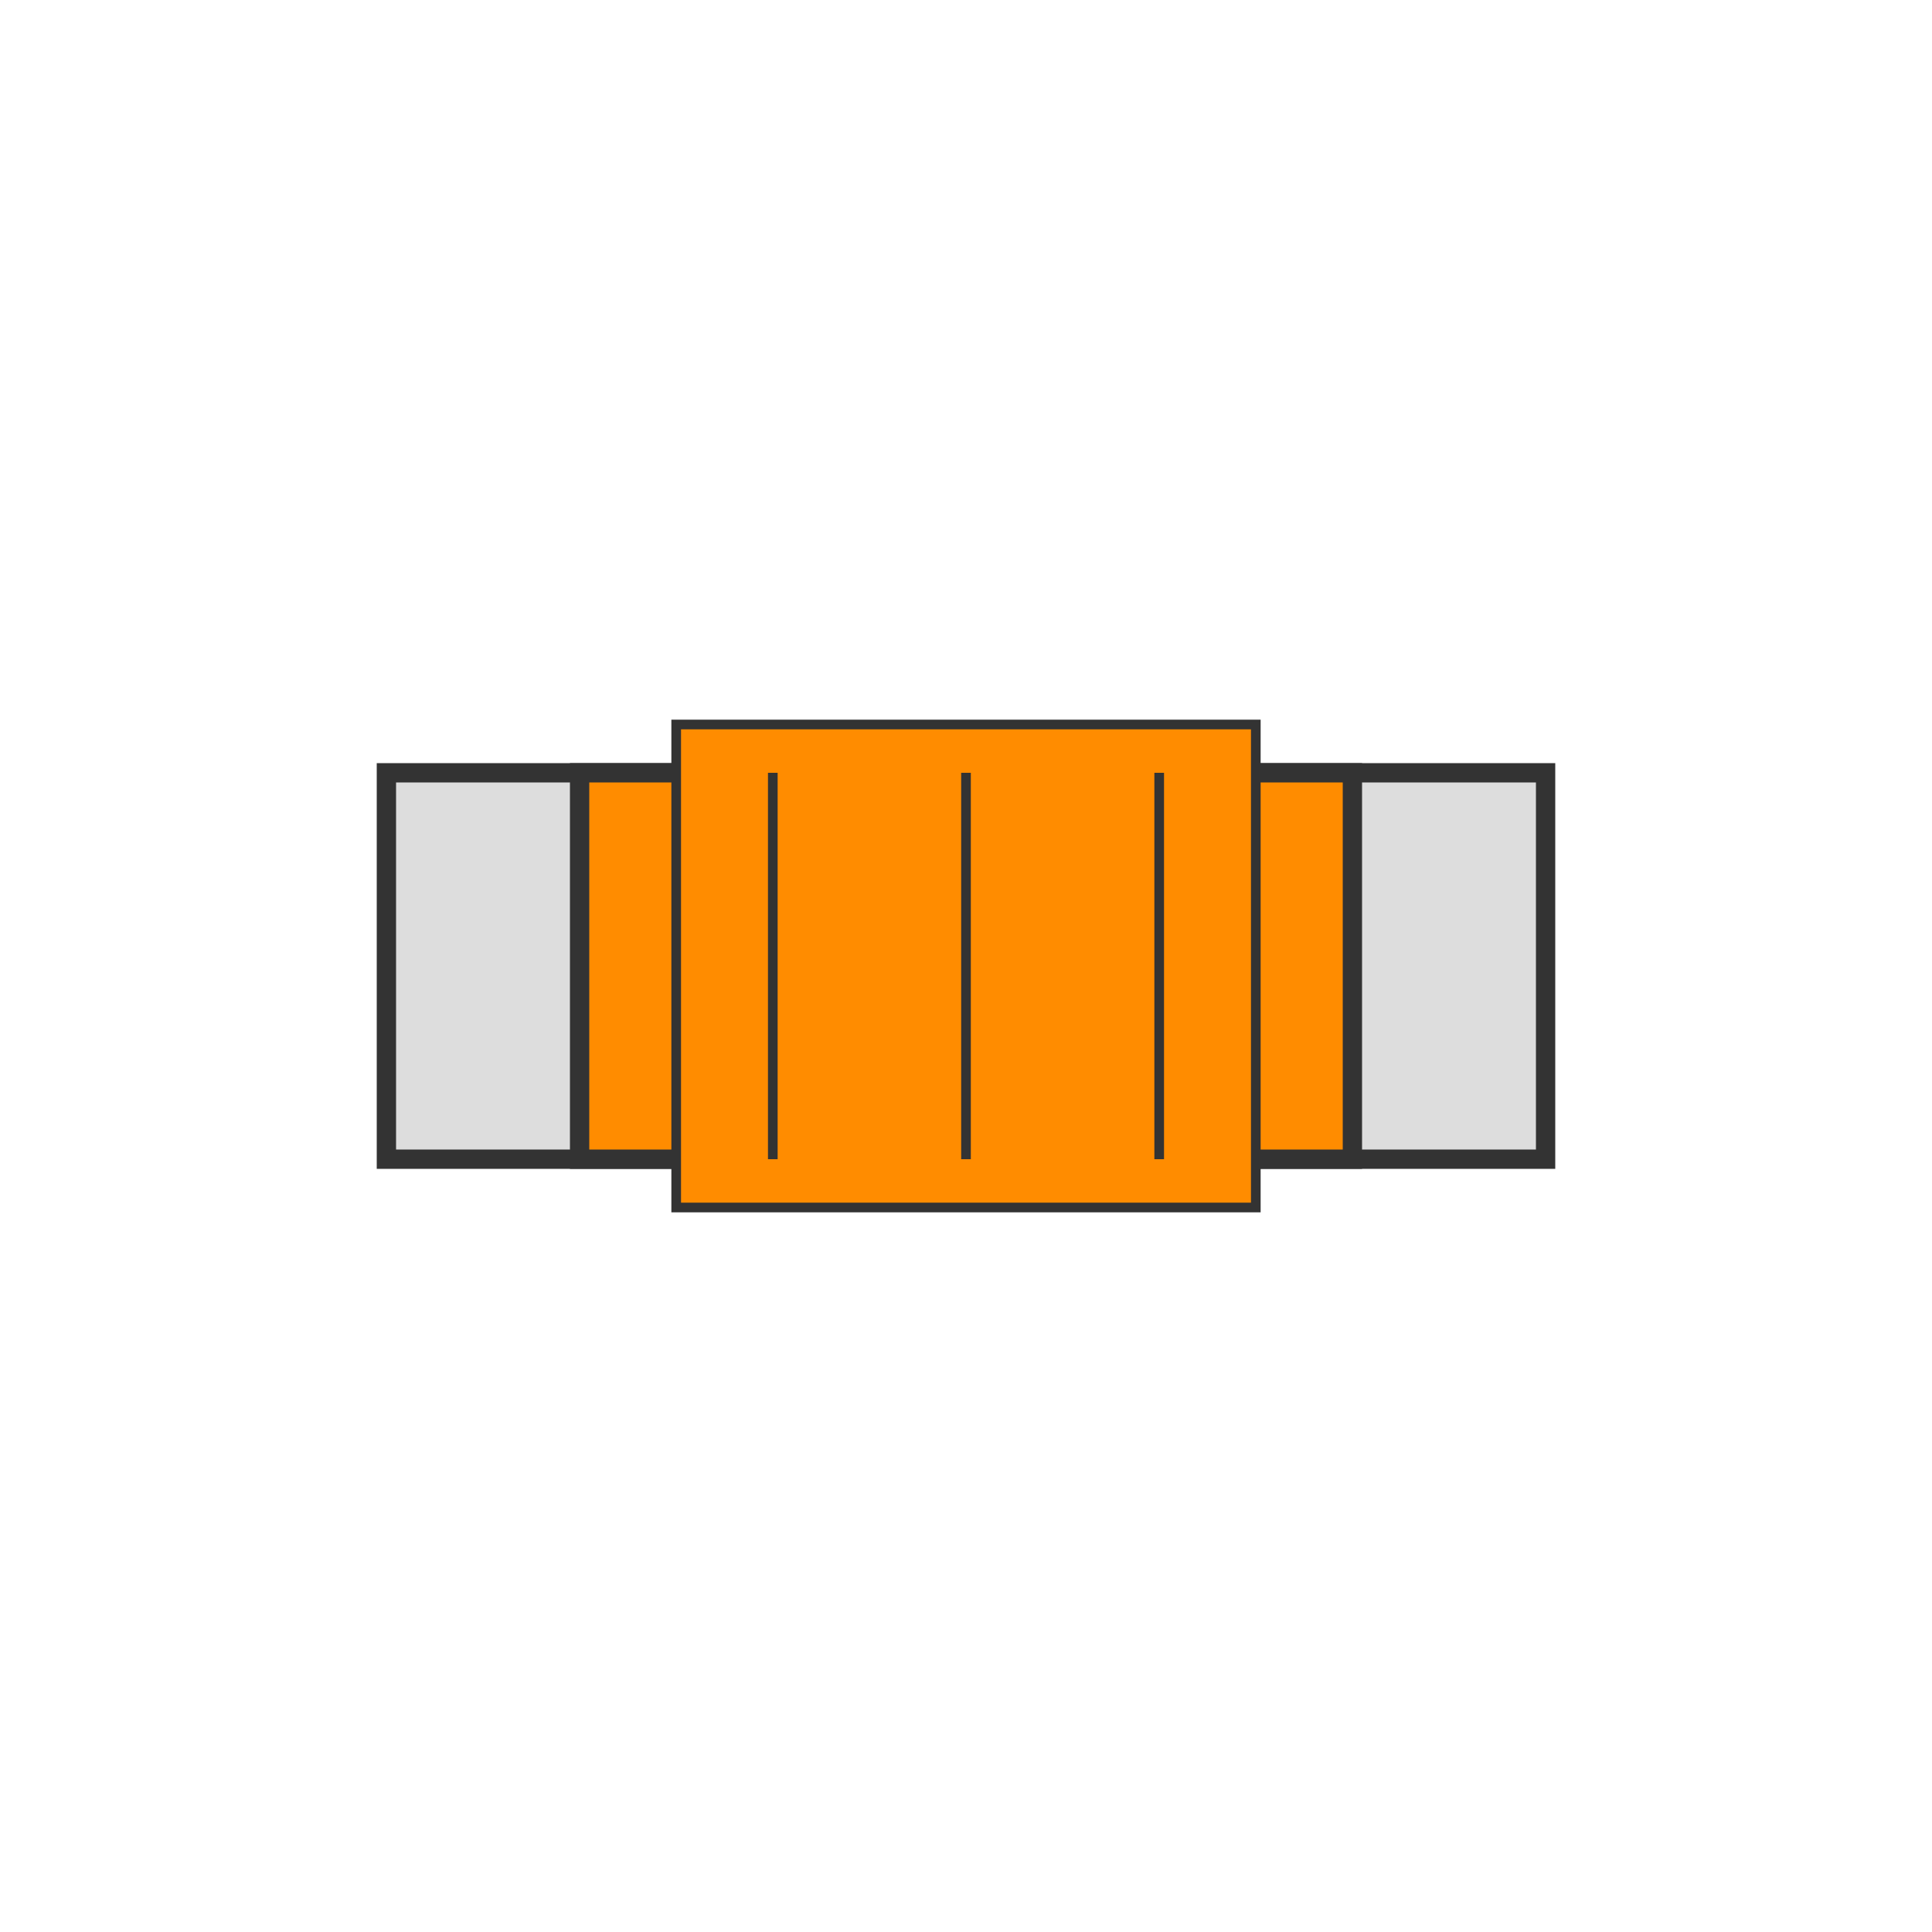
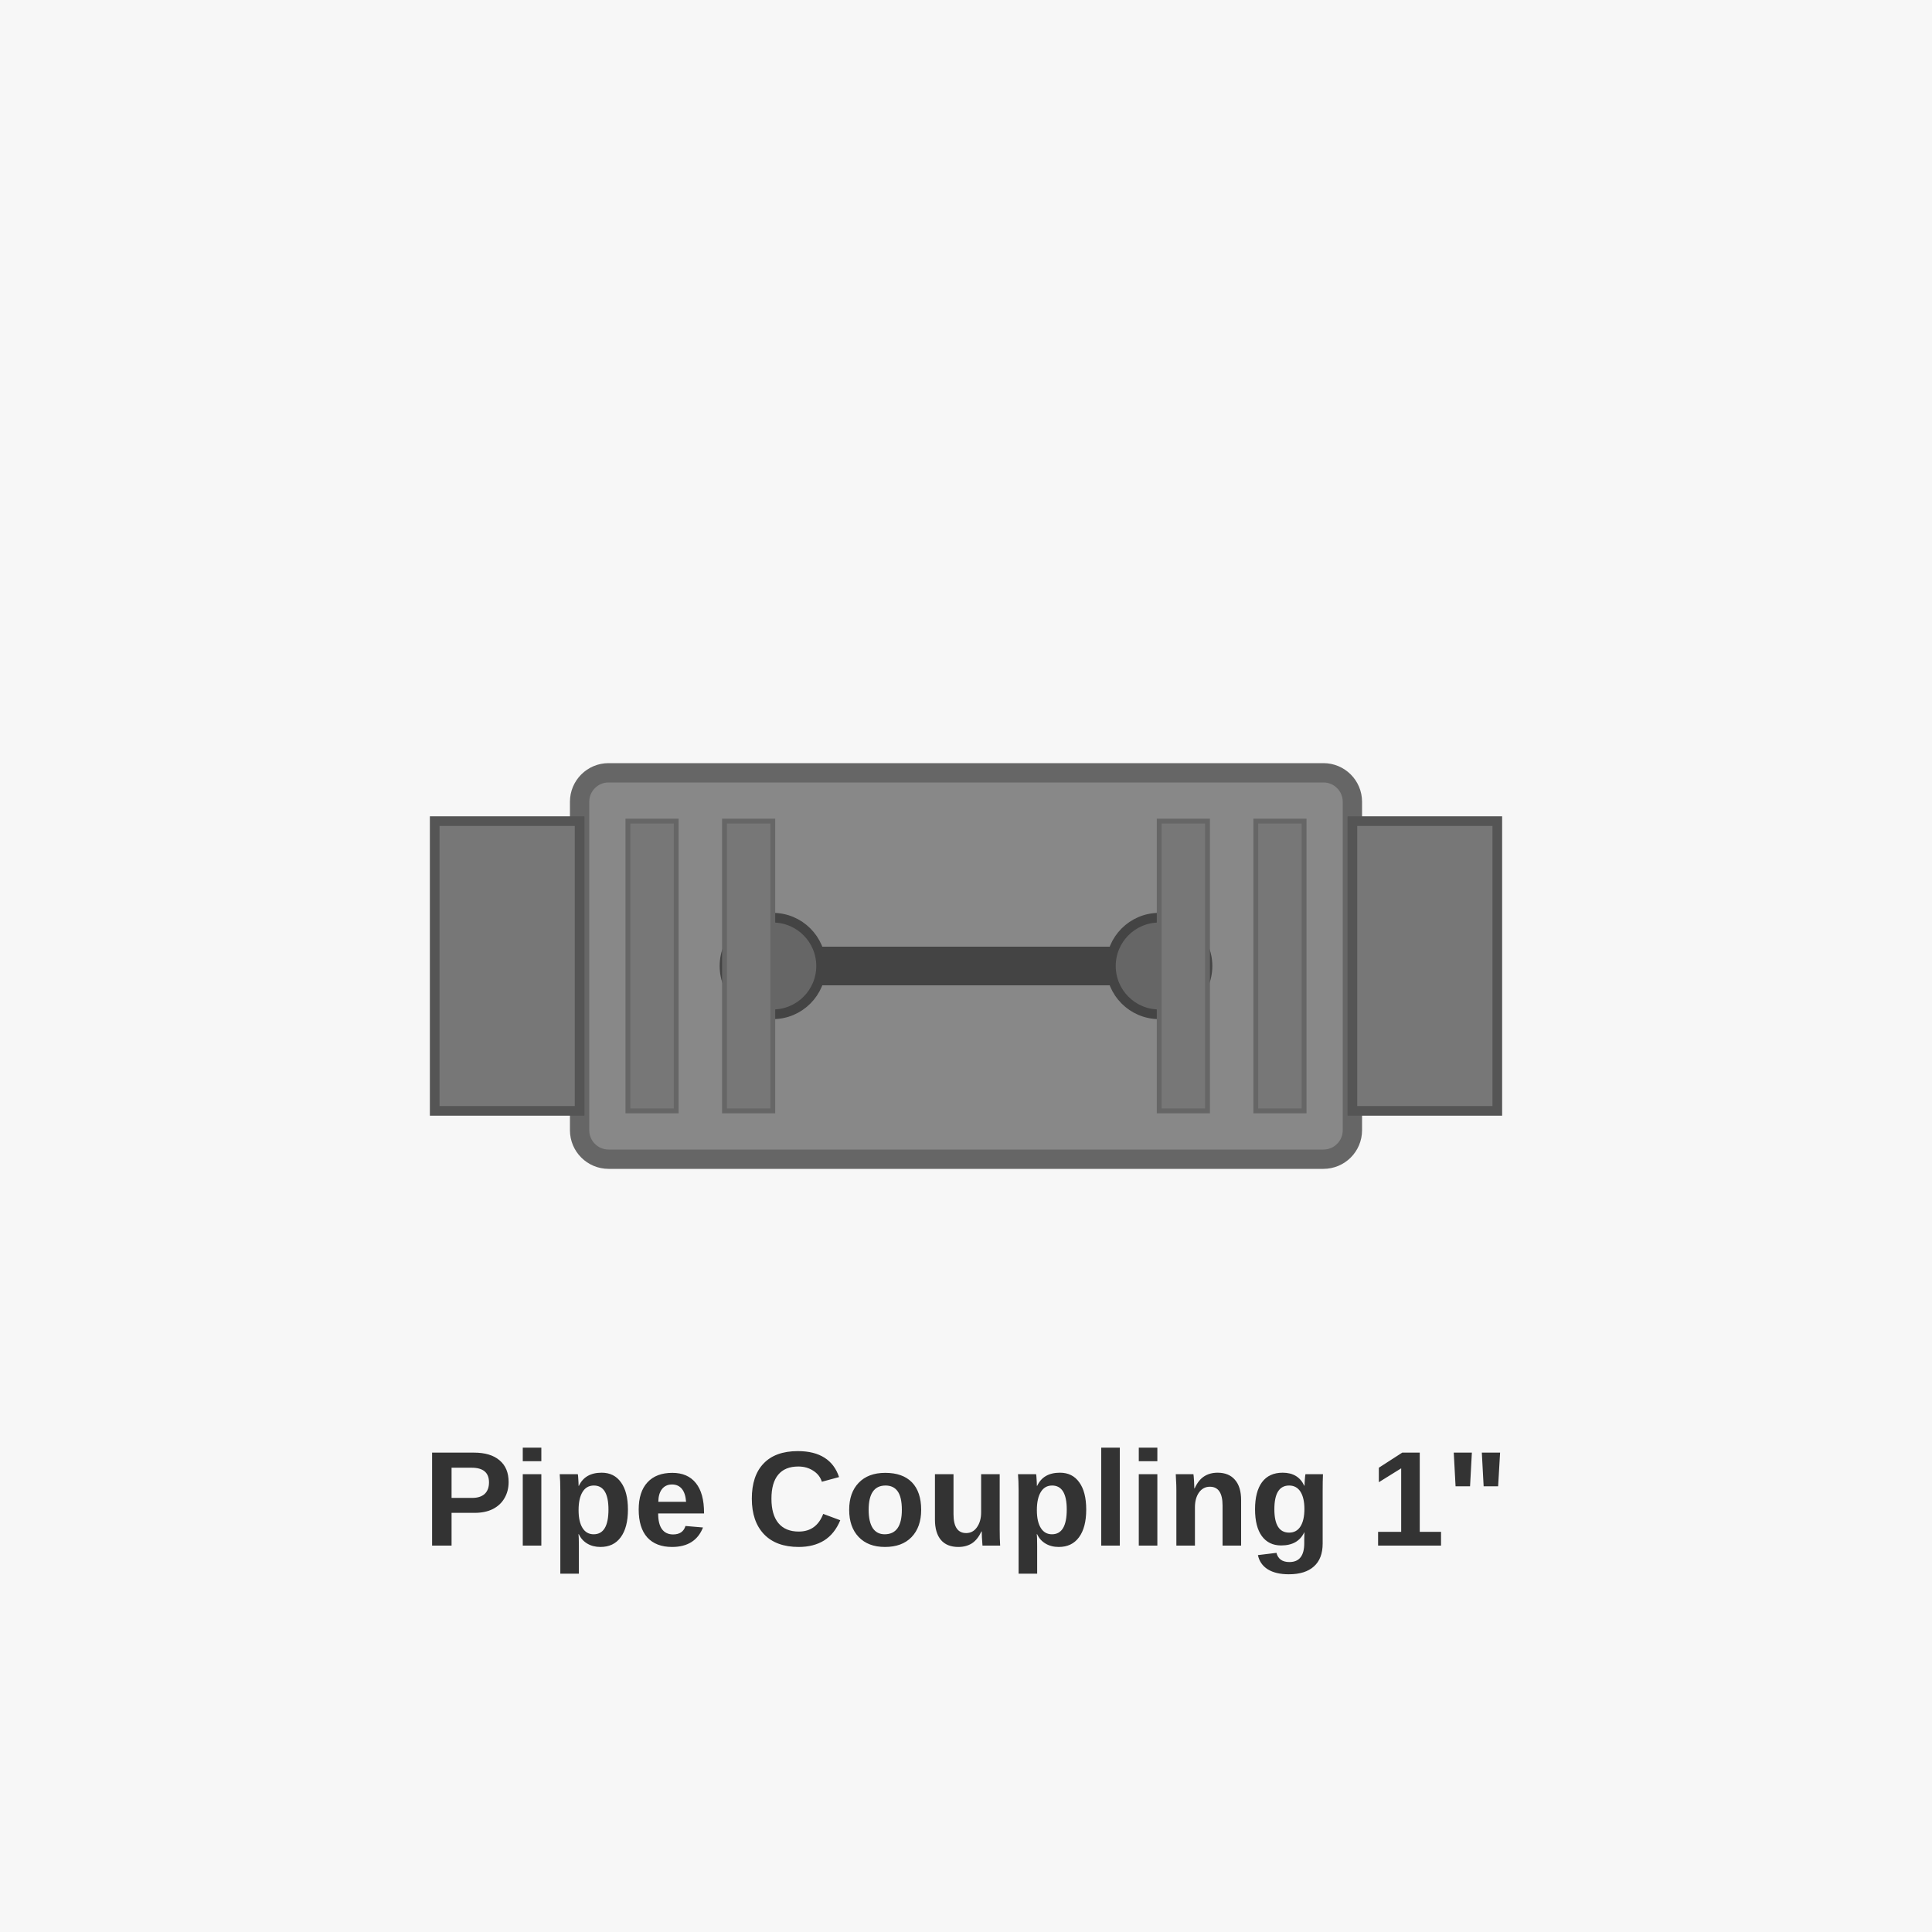
- <svg xmlns="http://www.w3.org/2000/svg" viewBox="0 0 200 200">
-   <rect x="40" y="80" width="120" height="40" fill="#ddd" stroke="#333" stroke-width="2" />
-   <rect x="60" y="80" width="80" height="40" fill="#FF8C00" stroke="#333" stroke-width="2" />
-   <rect x="70" y="75" width="60" height="50" fill="#FF8C00" stroke="#333" stroke-width="1" />
-   <line x1="80" y1="80" x2="80" y2="120" stroke="#333" stroke-width="1" />
-   <line x1="100" y1="80" x2="100" y2="120" stroke="#333" stroke-width="1" />
-   <line x1="120" y1="80" x2="120" y2="120" stroke="#333" stroke-width="1" />
+ <svg xmlns="http://www.w3.org/2000/svg" width="200px" height="200px" viewBox="0 0 200 200" version="1.1">
+   <rect width="200" height="200" fill="#f7f7f7" />
+   <g transform="translate(100, 100)">
+     <rect x="-40" y="-20" width="80" height="40" rx="3" fill="#888888" stroke="#666666" stroke-width="2" />
+     <rect x="-55" y="-15" width="15" height="30" fill="#777777" stroke="#555555" stroke-width="1" />
+     <rect x="40" y="-15" width="15" height="30" fill="#777777" stroke="#555555" stroke-width="1" />
+     <line x1="-20" y1="0" x2="20" y2="0" stroke="#444444" stroke-width="4" />
+     <circle cx="-20" cy="0" r="5" fill="#666666" stroke="#444444" stroke-width="1" />
+     <circle cx="20" cy="0" r="5" fill="#666666" stroke="#444444" stroke-width="1" />
+     <g fill="#777777" stroke="#666666" stroke-width="0.5">
+       <rect x="-35" y="-15" width="5" height="30" />
+       <rect x="-25" y="-15" width="5" height="30" />
+       <rect x="20" y="-15" width="5" height="30" />
+       <rect x="30" y="-15" width="5" height="30" />
+     </g>
+   </g>
+   <text x="100" y="160" font-family="Arial" font-size="14" font-weight="bold" fill="#333333" text-anchor="middle">Pipe Coupling 1"</text>
</svg>
